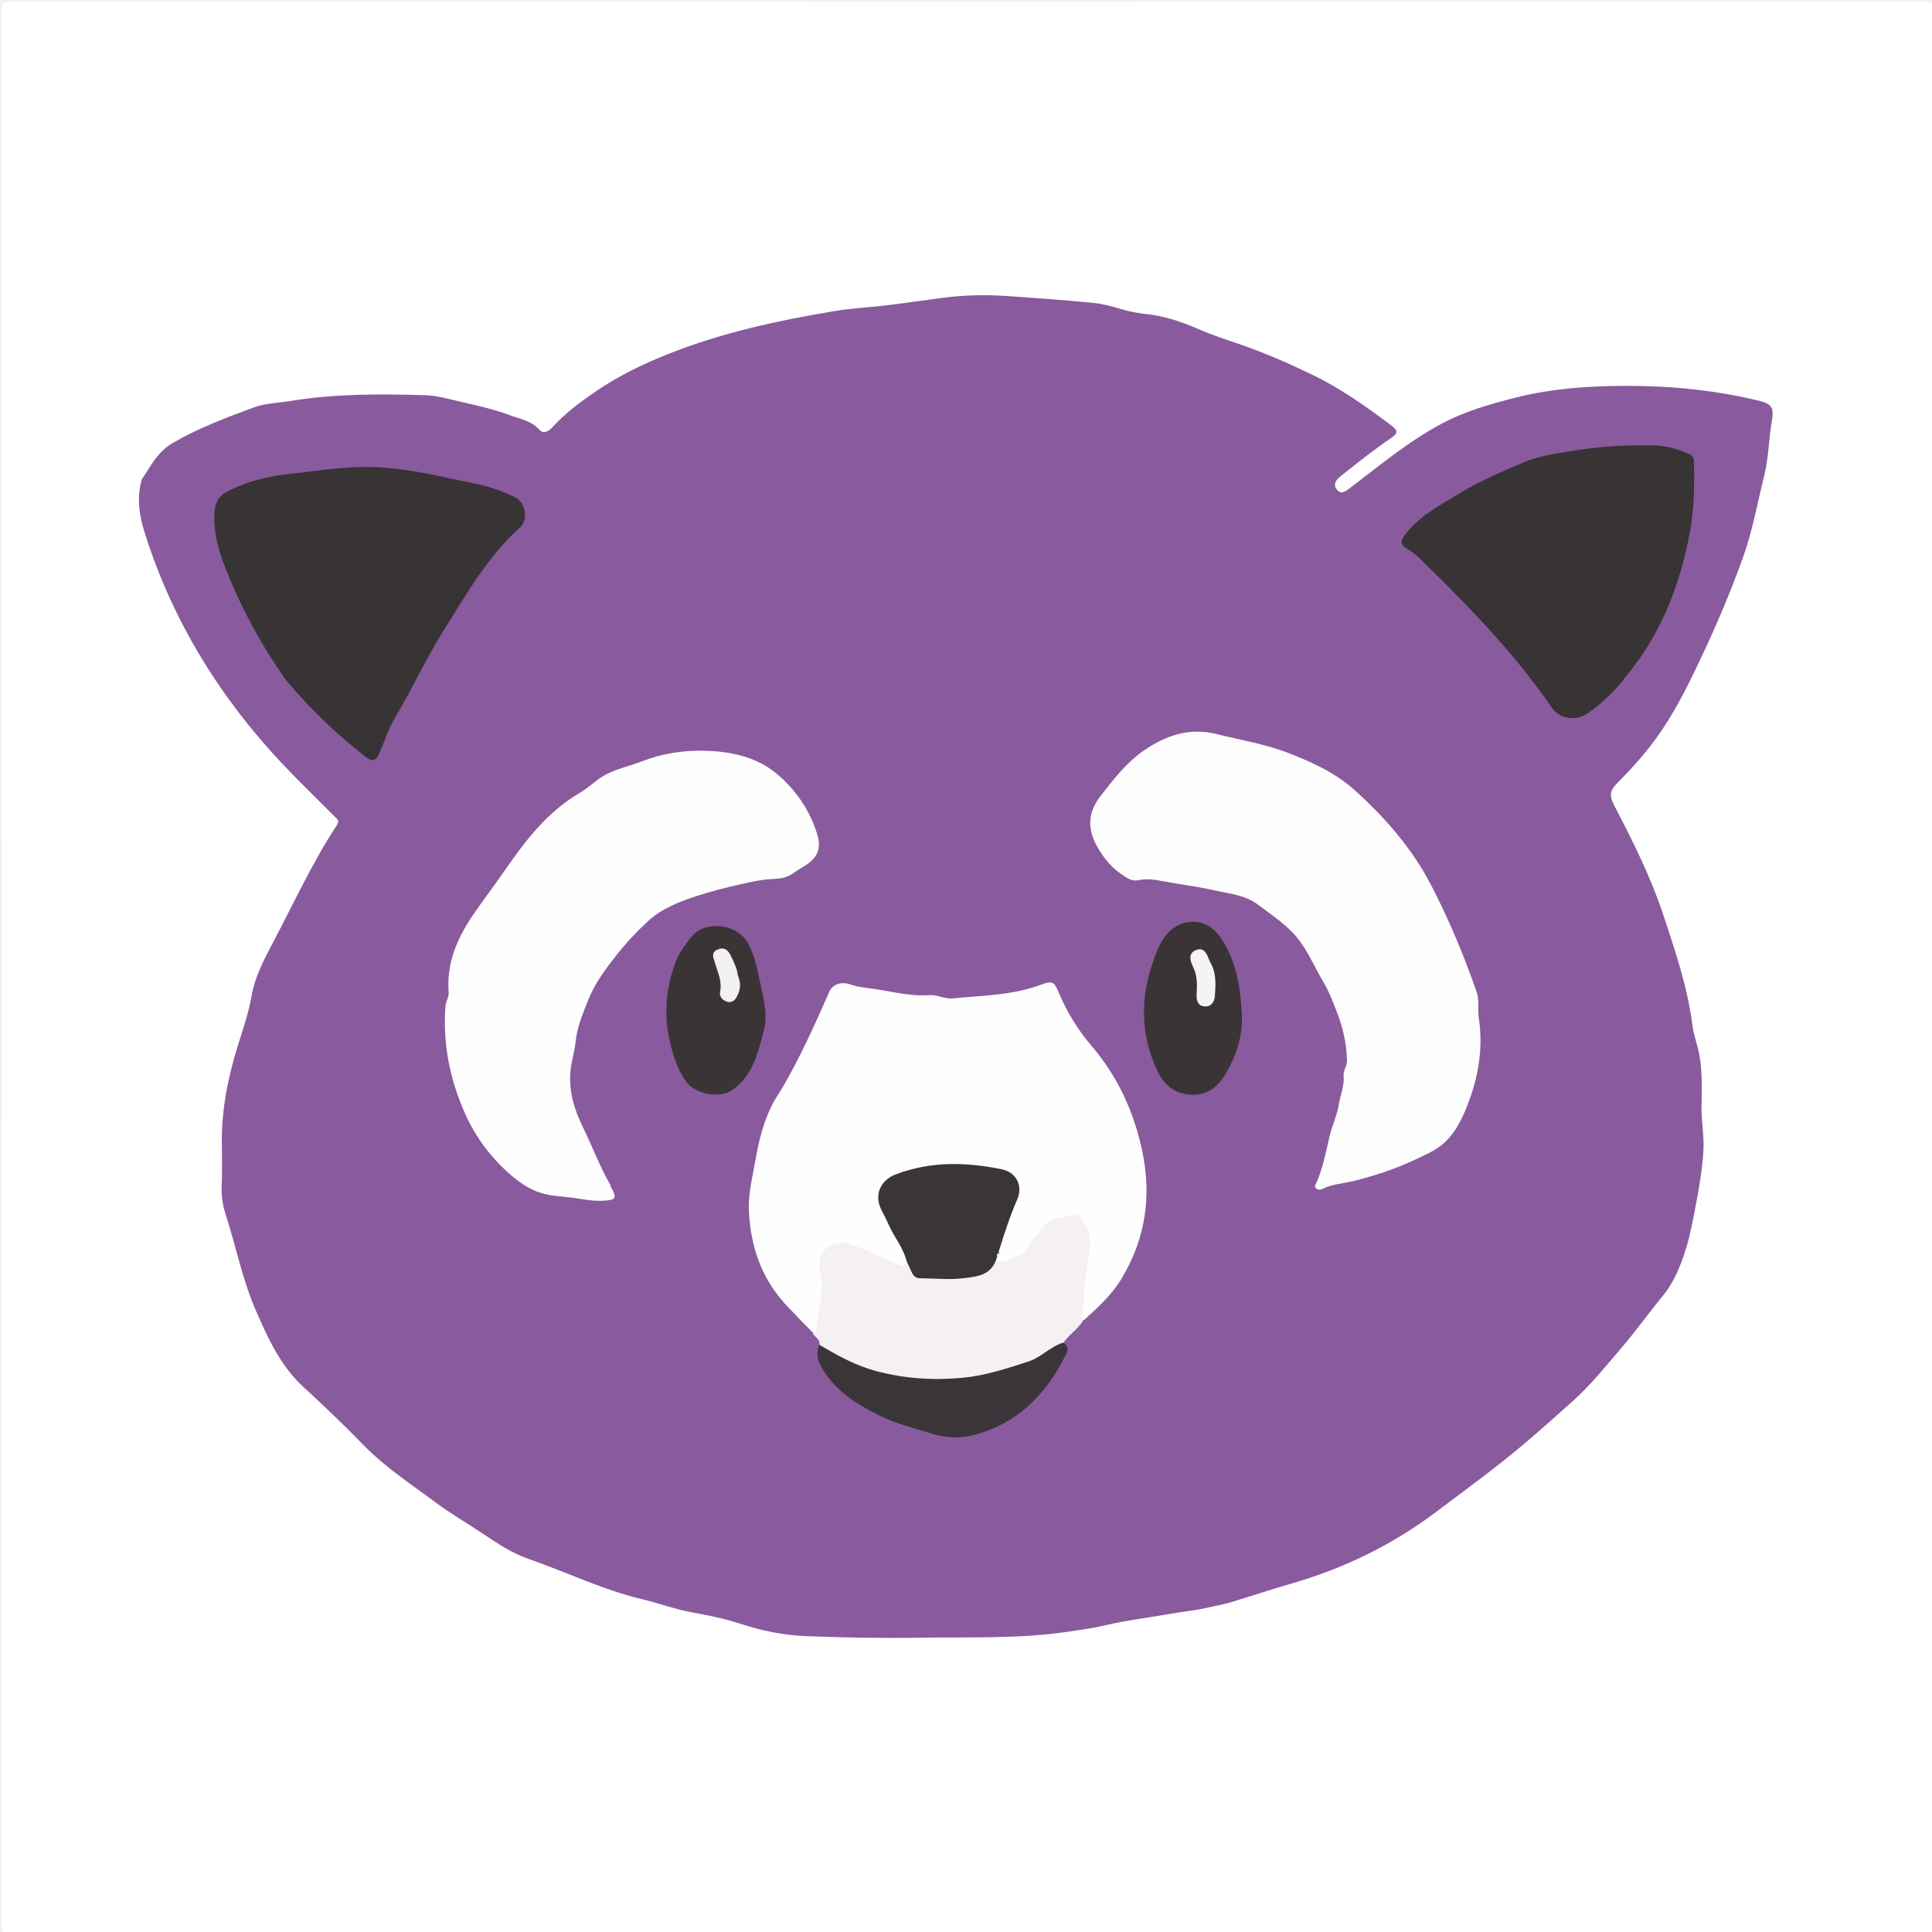
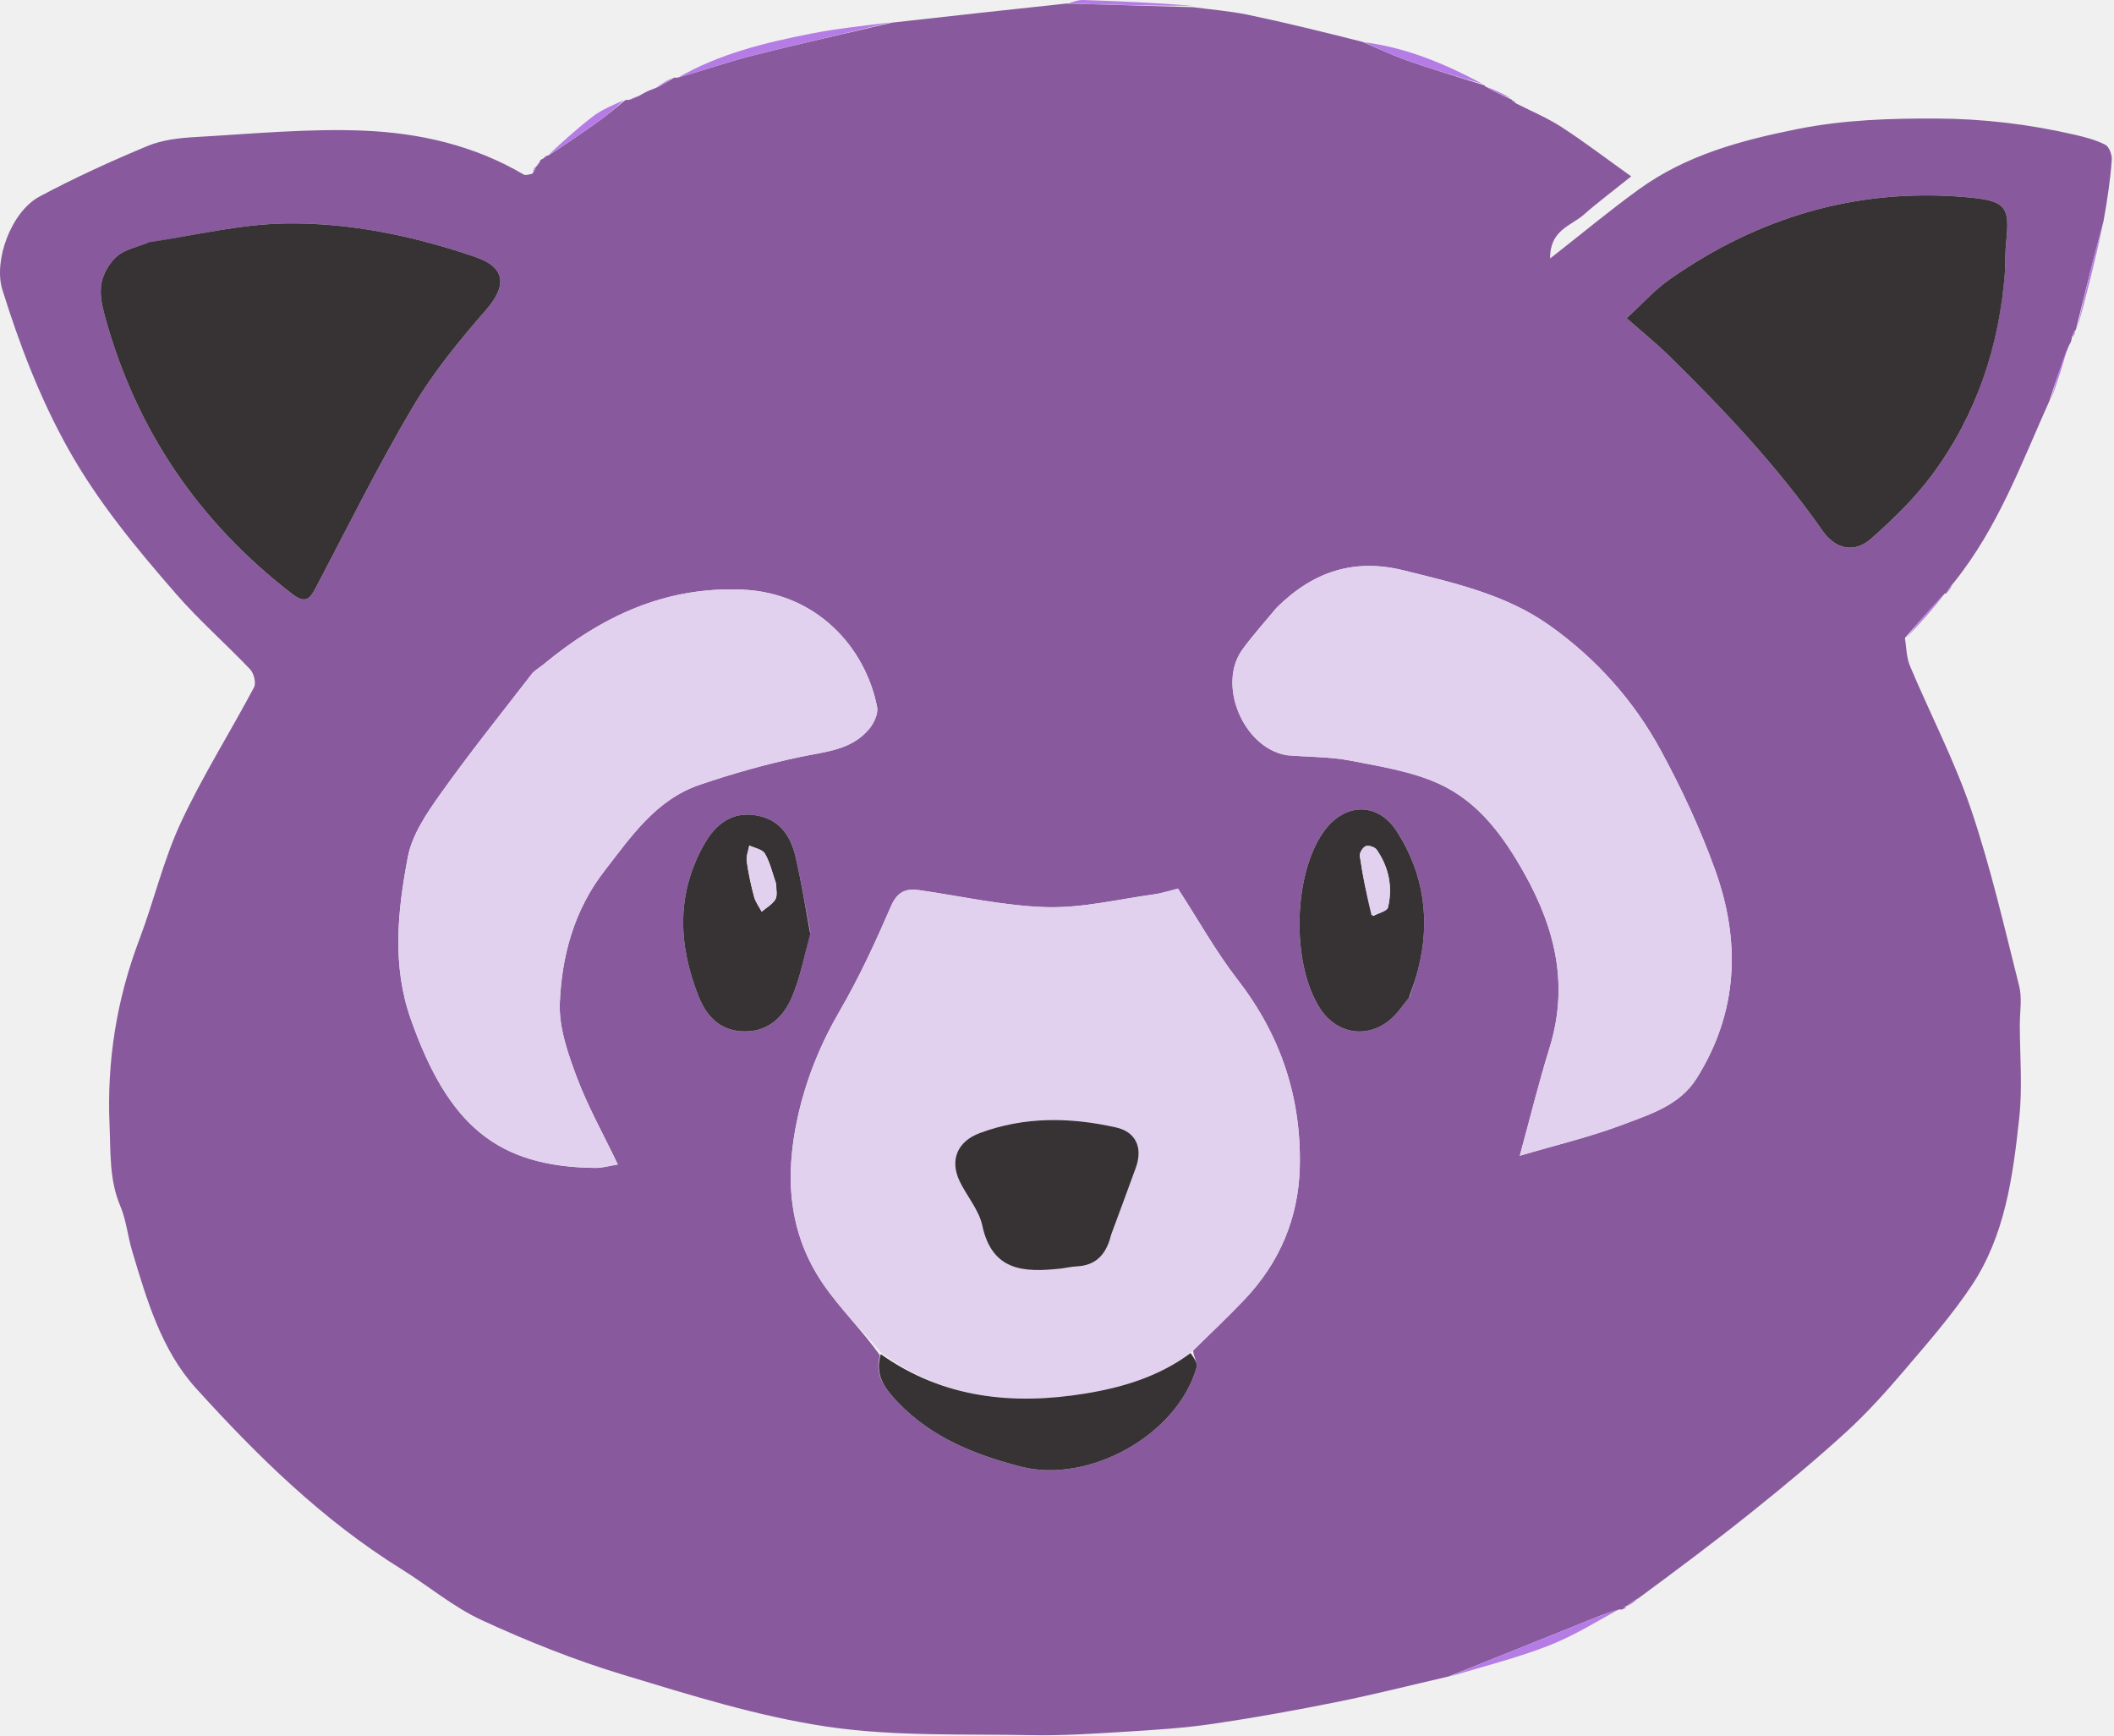
- <svg xmlns="http://www.w3.org/2000/svg" version="1.1" id="Layer_1" x="0px" y="0px" width="100%" viewBox="0 0 1080 1080" enable-background="new 0 0 1080 1080" xml:space="preserve">
-   <path fill="#FFFFFF" opacity="1" stroke="none" d=" M606,1081   C405.523,1081 205.546,1080.989 5.569,1081.086   C1.949,1081.087 0.895,1080.479 0.896,1076.57   C1.008,719.612 1.01,362.653 0.882,5.694   C0.881,1.522 1.867,0.896 5.805,0.897   C362.597,1.008 719.389,1.008 1076.182,0.899   C1080.091,0.898 1081.121,1.479 1081.119,5.68   C1080.99,362.473 1080.989,719.265 1081.123,1076.057   C1081.125,1080.439 1080.025,1081.104 1075.944,1081.101   C919.463,1080.982 762.981,1081 606,1081  z" />
-   <path fill="#895A9E" opacity="1" stroke="none" d=" M678.859,897.839   C669.663,900.127 660.647,900.98 651.757,902.54   C640.622,904.493 629.391,905.833 618.329,908.445   C611.537,910.049 604.455,911.018 597.471,912.07   C569.779,916.241 541.848,915.051 514.01,915.488   C492.873,915.819 471.703,915.412 450.575,914.612   C437.946,914.134 425.574,911.548 413.433,907.564   C404.431,904.611 394.998,902.843 385.656,901.087   C376.599,899.383 368.004,896.114 359.085,894.006   C337.116,888.814 316.828,878.844 295.611,871.506   C286.899,868.493 278.878,863.382 271.001,858.053   C261.835,851.852 252.091,846.295 243.223,839.68   C229.529,829.466 215.141,820.106 203.107,807.698   C192.266,796.52 180.954,785.775 169.5,775.219   C156.817,763.53 149.942,748.36 143.223,733.069   C135.604,715.732 132.002,697.093 126.242,679.149   C124.648,674.185 123.651,668.975 123.908,663.528   C124.301,655.214 124.048,646.868 124.004,638.535   C123.904,619.789 127.535,601.772 133.145,583.895   C135.951,574.953 139.041,566.045 140.664,556.549   C142.339,546.757 147.126,537.229 151.869,528.283   C163.785,505.806 174.312,482.555 188.335,461.233   C190.057,458.614 188.278,457.638 186.951,456.304   C178.376,447.682 169.637,439.219 161.192,430.472   C139.922,408.443 121.528,384.306 106.58,357.466   C95.86,338.217 87.222,318.219 80.702,297.209   C77.798,287.852 76.478,278.575 79.019,268.978   C79.104,268.657 79.074,268.27 79.247,268.015   C84.259,260.637 87.91,252.705 96.516,247.675   C111,239.209 126.476,233.441 142.018,227.715   C148.463,225.341 155.605,225.266 162.415,224.15   C187.379,220.059 212.606,220.152 237.795,220.932   C244.126,221.128 250.452,222.923 256.687,224.384   C266.097,226.589 275.586,228.575 284.67,231.981   C290.551,234.186 296.964,235.097 301.559,240.28   C303.683,242.675 306.548,241.257 308.518,239.094   C315.851,231.042 324.464,224.652 333.45,218.53   C345.918,210.035 359.33,203.547 373.23,198.003   C403.327,186.001 434.779,179.187 466.636,173.865   C476.421,172.23 486.285,171.821 496.057,170.622   C506.16,169.382 516.303,167.886 526.403,166.556   C538.059,165.021 549.957,164.622 561.766,165.417   C578.024,166.512 594.282,167.693 610.501,169.242   C616.023,169.769 621.537,171.167 626.853,172.818   C631.461,174.249 636.209,175.053 640.86,175.564   C651.161,176.695 660.651,179.908 670.054,184.027   C677.48,187.281 685.252,189.764 692.932,192.41   C706.934,197.234 720.462,203.121 733.788,209.581   C749.709,217.3 763.98,227.455 778.037,238.028   C781.453,240.598 781.433,242.288 777.944,244.644   C768.036,251.332 758.731,258.832 749.361,266.243   C746.593,268.432 745.057,271.012 747.439,273.818   C749.916,276.736 752.483,274.434 754.791,272.685   C771.423,260.085 787.464,246.633 806.014,236.773   C819.158,229.787 833.376,225.754 847.69,222.16   C867.633,217.154 887.991,215.758 908.51,215.698   C933.702,215.624 958.573,218.043 983.08,223.973   C990.558,225.783 991.76,227.876 990.445,235.557   C988.71,245.69 988.671,256.072 986.17,266.099   C982.434,281.075 979.729,296.426 974.589,310.909   C966.777,332.917 957.413,354.354 947.224,375.453   C940.033,390.345 932.289,404.728 922.061,417.678   C916.921,424.187 911.375,430.384 905.48,436.268   C899.465,442.273 899.233,444.275 903.017,451.535   C913.156,470.988 922.96,490.733 929.819,511.486   C936.478,531.634 943.387,551.91 946.081,573.208   C946.619,577.461 948.01,581.613 949.085,585.792   C951.899,596.723 951.296,607.88 951.161,618.98   C951.063,627.138 952.718,635.178 952.216,643.368   C951.568,653.911 949.784,664.239 947.78,674.588   C946.318,682.138 944.977,689.702 942.757,697.061   C939.796,706.883 935.948,716.594 929.487,724.43   C921.661,733.922 914.54,743.953 906.528,753.321   C897.673,763.674 889.147,774.316 879.002,783.392   C866.032,794.995 853.084,806.621 839.387,817.427   C827.438,826.854 815.176,835.851 803.035,845.003   C778.672,863.371 751.665,876.624 722.31,885.1   C711.074,888.344 699.974,892.054 688.785,895.463   C685.668,896.413 682.454,897.049 678.859,897.839  z" />
-   <path fill="#FEFEFE" opacity="1" stroke="none" d=" M438.408,728.287   C425.009,713.536 419.558,695.761 418.626,676.79   C418.178,667.665 420.57,658.338 422.176,649.191   C424.155,637.923 426.723,626.806 432.201,616.533   C433.761,613.606 435.671,610.949 437.329,608.115   C447.405,590.889 455.51,572.715 463.535,554.493   C465.298,550.491 469.802,548.356 475.495,550.354   C479.822,551.873 484.276,552.178 488.537,552.784   C498.764,554.24 508.921,557.072 519.374,556.289   C524,555.943 528.052,558.571 532.628,558.107   C549.257,556.42 566.125,556.458 582.107,550.383   C588.253,548.046 589.353,548.909 591.686,554.498   C596.277,565.495 602.468,575.654 610.165,584.639   C624.878,601.812 633.952,621.76 638.518,643.475   C643.732,668.271 640.554,692.091 627.151,714.44   C621.599,723.698 614.12,730.537 606.181,737.739   C603.247,738.916 603.203,737.033 603.473,735.367   C605.39,723.549 604.863,711.435 607.638,699.741   C609.018,693.928 607.232,688.905 604.749,683.929   C603.905,682.236 602.547,680.592 600.536,680.919   C594.716,681.866 588.46,681.774 584.269,687.153   C581.203,691.087 578.053,694.968 574.879,698.806   C570.47,704.138 564.487,706.561 557.188,705.856   C556.595,705.157 556.416,704.679 556.4,703.772   C556.686,702.429 557.469,701.685 557.597,700.281   C559.241,690.681 562.763,682.073 566.189,673.438   C571.134,660.976 568.276,655.757 554.88,654.113   C544.065,652.786 533.337,650.015 522.232,652.257   C514.895,653.738 507.572,655.245 500.551,657.786   C493.96,660.173 490.643,668.018 493.39,674.75   C495.831,680.731 498.526,686.631 502.04,692.119   C504.637,696.174 507.134,700.338 507.12,705.815   C506.107,709.448 503.736,709.235 501.508,708.111   C495.128,704.893 487.98,703.5 481.894,699.556   C478.664,697.462 474.982,696.357 471.024,696.393   C463.358,696.462 459,701.071 459.489,708.777   C459.678,711.756 460.119,714.72 460.437,717.687   C461.381,726.482 458.093,734.76 457.638,743.368   C457.555,744.94 456.683,745.806 454.638,745.203   C449.281,739.81 444.259,734.649 439.127,729.164   C438.859,728.739 438.7,728.638 438.408,728.287  z" />
-   <path fill="#FEFDFE" opacity="1" stroke="none" d=" M739.887,549.103   C735.367,541.593 732.097,533.823 727.176,526.876   C720.777,517.843 711.739,512.153 703.23,505.708   C695.967,500.206 687.099,499.603 678.647,497.671   C669.056,495.48 659.284,494.367 649.659,492.525   C644.991,491.631 640.79,491.065 636.12,492.069   C632.505,492.846 629.344,490.388 626.534,488.445   C620.716,484.421 616.323,478.776 613.045,472.716   C607.98,463.354 607.928,454.348 615.17,445.044   C622.536,435.58 629.7,426.204 639.677,419.358   C651.866,410.996 665.177,406.621 679.866,410.301   C693.335,413.675 707.071,415.851 720.194,420.928   C733.796,426.191 746.863,432.221 757.634,442.005   C774.561,457.382 789.459,474.417 800.127,495.038   C810.071,514.259 818.364,534.109 825.441,554.486   C827.041,559.091 825.936,564.328 826.685,569.312   C829.394,587.347 825.918,604.706 818.891,621.27   C816.069,627.923 812.27,634.595 806.815,639.335   C802.189,643.354 796.131,645.858 790.465,648.517   C779.583,653.623 768.217,657.308 756.514,660.236   C750.863,661.65 744.853,661.83 739.51,664.529   C738.311,665.135 736.798,665.285 735.722,664.342   C734.419,663.199 735.481,662.119 736.023,660.863   C739.549,652.699 741.203,644.019 743.184,635.39   C744.568,629.365 747.42,623.675 748.395,617.466   C749.233,612.128 751.608,607.032 751.093,601.491   C750.804,598.384 753.02,595.992 752.957,592.832   C752.761,583.018 750.555,573.815 746.935,564.688   C744.861,559.46 742.898,554.266 739.887,549.103  z" />
-   <path fill="#FEFEFE" opacity="1" stroke="none" d=" M250.715,553.684   C249.684,534.969 257.903,520.167 268.188,506.093   C274.323,497.697 280.314,489.196 286.325,480.71   C296.709,466.05 308.188,452.593 323.992,443.283   C327.44,441.252 330.702,438.521 333.965,435.997   C341.334,430.298 350.508,428.842 358.912,425.576   C370.831,420.945 383.104,419.187 395.94,419.736   C409.802,420.328 423.092,423.481 433.635,432.089   C444.53,440.985 452.735,452.806 456.903,466.592   C459.448,475.008 456.544,480.193 448.526,484.84   C446.395,486.075 444.405,487.55 442.297,488.826   C439.322,490.628 436.264,491.211 432.605,491.327   C426.115,491.533 419.61,493.009 413.23,494.474   C405.25,496.305 397.292,498.356 389.504,500.868   C379.792,504 369.927,507.91 362.543,514.673   C356.305,520.387 350.244,526.772 344.926,533.531   C338.714,541.429 332.562,549.496 328.829,558.979   C325.837,566.578 322.584,574.016 321.755,582.418   C321.233,587.714 319.481,593.001 318.929,598.371   C317.757,609.746 321.089,620.476 325.954,630.354   C331.12,640.843 335.172,651.856 340.981,662.027   C341.222,662.45 341.212,663.016 341.451,663.44   C345.072,669.879 344.397,670.875 336.877,671.217   C331.863,671.445 327.014,670.619 322.124,669.832   C315.5,668.767 308.843,668.886 302.18,666.774   C295.92,664.79 290.827,661.3 286.283,657.448   C275.096,647.965 266.254,636.412 260.155,622.882   C251.463,603.599 247.455,583.512 249.02,562.351   C249.231,559.506 251.355,557.122 250.715,553.684  z" />
-   <path fill="#383335" opacity="1" stroke="none" d=" M159.852,380.105   C145.677,360.141 134.359,338.972 125.614,316.545   C121.921,307.073 119.325,297.034 119.892,286.545   C120.185,281.131 122.218,277.209 127.301,274.627   C137.94,269.223 149.218,266.295 160.985,265.028   C174.467,263.576 187.94,261.372 201.453,261.061   C218.534,260.668 235.405,263.836 252.067,267.555   C261.906,269.751 271.98,271.117 281.375,275.063   C283.824,276.092 286.367,277.003 288.614,278.38   C293.951,281.649 295.266,290.756 290.676,294.862   C272.796,310.857 261.252,331.445 248.634,351.355   C238.499,367.348 230.705,384.583 221.047,400.818   C217.191,407.298 214.84,414.671 211.79,421.632   C210.063,425.572 207.829,425.786 204.456,423.144   C188.191,410.403 173.299,396.267 159.852,380.105  z" />
-   <path fill="#383335" opacity="1" stroke="none" d=" M905.976,381.924   C900.358,388.57 894.235,394.147 887.313,398.846   C880.933,403.177 871.899,402.031 867.559,395.704   C848.09,367.317 824.55,342.516 800.099,318.498   C795.713,314.19 791.544,309.644 786.17,306.462   C782.878,304.512 782.854,302.366 785.211,299.218   C793.352,288.345 805.129,282.31 816.295,275.565   C827.611,268.729 839.774,263.479 851.958,258.352   C860.11,254.922 868.819,253.74 877.421,252.287   C892.995,249.656 908.683,248.582 924.516,248.989   C931.519,249.169 937.811,250.936 944.075,253.736   C946.351,254.754 946.931,256.032 946.969,258.262   C947.189,271.387 947.055,284.546 944.667,297.446   C939.995,322.678 931.507,346.533 916.76,367.809   C913.457,372.573 909.693,377.018 905.976,381.924  z" />
-   <path fill="#F5F1F2" opacity="1" stroke="none" d=" M454.354,745.285   C455.094,744.869 456.47,745.115 456.463,744.237   C456.374,734.185 460.603,724.498 458.97,714.331   C458.839,713.516 458.64,712.712 458.466,711.904   C455.838,699.76 464.355,691.674 476.193,695.757   C484.763,698.713 492.886,702.96 501.222,706.602   C503.08,707.414 505.195,709.291 506.502,705.337   C508.495,705.454 509.238,707.007 509.846,708.544   C511.336,712.315 514.041,713.883 518.045,713.635   C526.326,713.122 534.63,714.36 542.936,712.572   C548.267,711.424 552.619,709.349 556.314,704.989   C560.481,706.111 571.403,702.25 573.658,698.446   C576.059,694.395 579.661,691.35 582.13,687.402   C586.537,680.356 594.262,680.568 601.057,679.24   C604.126,678.64 605.353,682.225 606.812,684.669   C611.445,692.427 608.709,700.42 607.703,708.328   C606.909,714.568 605.525,720.8 606.117,727.081   C606.47,730.818 603.414,734.139 605.624,737.932   C602.946,742.568 598.238,745.552 594.77,750.1   C594.748,751.612 593.903,752.183 593.041,752.686   C582.84,758.644 572.489,764.058 560.836,766.968   C546.389,770.576 531.886,773.451 516.989,772.292   C496.191,770.674 476.214,766.117 459.045,753.25   C458.641,752.947 458.34,752.547 458.148,751.738   C458.478,748.408 455.522,747.621 454.354,745.285  z" />
-   <path fill="#3A3437" opacity="1" stroke="none" d=" M693.928,562.972   C695.571,577.132 691.581,589.646 684.665,601.055   C680.977,607.138 675.348,611.97 667.253,611.981   C657.749,611.993 651.186,607.418 647.175,599.03   C636.31,576.307 637.522,553.576 647.163,530.81   C650.718,522.417 656.401,516.031 665.641,515.334   C675.235,514.61 681.218,521.196 685.368,529.011   C690.9,539.43 693.135,550.818 693.928,562.972  z" />
-   <path fill="#3A3437" opacity="1" stroke="none" d=" M380.007,598.918   C370.878,578.359 369.985,557.838 377.921,537.133   C379.817,532.186 383.194,528.071 386.446,523.811   C393.634,514.39 411.993,516.037 418.057,527.166   C422.5,535.318 423.779,544.315 425.767,553.154   C427.514,560.922 428.998,568.696 426.861,576.605   C423.589,588.711 421.02,600.905 409.652,609.111   C401.819,614.765 387.914,611.092 383.301,604.344   C382.178,602.702 381.211,600.953 380.007,598.918  z" />
-   <path fill="#3A3538" opacity="1" stroke="none" d=" M457.996,751.707   C468.095,757.682 478.131,763.317 489.696,766.415   C505.668,770.694 521.727,771.718 538.006,770.196   C550.746,769.005 562.878,764.986 574.993,761.07   C581.989,758.808 586.943,752.821 594.338,750.539   C596.608,752.105 597.431,753.896 596.148,756.53   C584.935,779.543 568.289,796.576 542.76,802.544   C535.448,804.253 527.453,803.596 519.665,801.076   C510.757,798.193 501.569,796.07 493.112,791.99   C480.944,786.12 469.344,779.308 461.447,767.825   C458.218,763.13 455.426,758.162 457.996,751.707  z" />
-   <path fill="#F5F1F2" opacity="1" stroke="none" d=" M438.29,728.249   C438.523,728.124 438.719,728.276 438.94,728.668   C438.7,728.865 438.462,728.738 438.29,728.249  z" />
-   <path fill="#3A3637" opacity="1" stroke="none" d=" M556.699,704.583   C553.526,712.984 546.073,713.577 539.148,714.481   C530.924,715.555 522.606,714.578 514.329,714.569   C512.003,714.566 510.674,713.259 509.756,711.397   C508.809,709.474 508.006,707.479 506.9,705.227   C504.907,697.378 499.76,691.466 496.725,684.523   C495.402,681.497 493.746,678.619 492.368,675.616   C488.676,667.566 492.33,659.691 500.752,656.48   C520.221,649.059 540.044,649.548 559.995,653.637   C568.109,655.3 571.973,662.828 568.641,670.473   C564.531,679.903 561.39,689.647 558.259,699.756   C559.226,701.212 557.929,701.687 557.436,702.729   C557.048,703.423 556.866,703.834 556.699,704.583  z" />
-   <path fill="#F5F1F2" opacity="1" stroke="none" d=" M557.597,702.907   C556.928,702.075 557.276,701.278 558.033,700.314   C558.886,701.096 559.118,702.033 557.597,702.907  z" />
-   <path fill="#F4F4F4" opacity="1" stroke="none" d=" M676.361,537.595   C680.102,543.844 679.582,550.374 679.13,556.795   C678.906,559.968 677.08,562.798 673.504,562.612   C669.867,562.422 668.767,559.741 668.93,556.221   C669.172,550.952 669.478,545.687 667.023,540.641   C665.428,537.361 663.909,533.064 668.409,531.177   C673.479,529.05 674.698,533.763 676.361,537.595  z" />
-   <path fill="#F1F1F1" opacity="1" stroke="none" d=" M412.484,545.318   C414.334,549.657 413.974,553.467 411.896,557.187   C410.618,559.475 408.777,560.824 406.172,559.89   C403.805,559.042 402.036,557.049 402.543,554.524   C403.734,548.588 401.199,543.466 399.615,538.118   C398.821,535.44 397.334,532.559 400.958,530.874   C404.586,529.188 406.978,530.898 408.51,534.243   C410.091,537.697 411.977,541.041 412.484,545.318  z" />
+ <svg xmlns="http://www.w3.org/2000/svg" width="570" height="468" viewBox="0 0 570 468" fill="none">
+   <path d="M390.616 452.026C380.599 454.335 370.626 456.866 360.553 458.895C349.443 461.133 338.276 463.156 327.065 464.804C319.378 465.934 311.583 466.431 303.818 466.907C295.226 467.433 286.604 468.031 278.011 467.859C259.636 467.492 241.032 468.246 222.967 465.557C204.287 462.776 185.968 457.01 167.806 451.508C154.892 447.597 142.234 442.537 129.971 436.883C122.213 433.306 115.468 427.573 108.138 423.019C86.965 409.866 69.347 392.549 52.81 374.284C43.539 364.044 39.548 350.448 35.619 337.264C34.424 333.255 34.029 328.947 32.419 325.135C29.435 318.071 29.855 310.761 29.538 303.405C28.794 286.144 31.431 269.535 37.555 253.37C41.504 242.946 44.055 231.922 48.731 221.863C54.555 209.333 62 197.562 68.493 185.33C69.104 184.179 68.462 181.543 67.462 180.49C60.936 173.621 53.749 167.348 47.541 160.217C36.709 147.777 26.224 135.165 18.101 120.501C10.587 106.933 5.204 92.739 0.641 78.123C-1.793 70.325 2.952 57.114 10.692 52.976C20.109 47.94 29.873 43.492 39.733 39.379C43.676 37.735 48.25 37.206 52.581 36.961C67.722 36.105 82.922 34.614 98.024 35.228C113.066 35.839 127.875 39.192 141.194 47.053C141.634 47.313 142.336 47.129 143.489 46.863C144.217 45.986 144.373 45.398 144.529 44.809C144.529 44.809 144.6 44.895 144.802 44.774C145.189 44.312 145.375 43.971 145.56 43.63C145.516 43.333 145.623 43.11 146.35 42.812C147.082 42.396 147.348 42.126 147.614 41.857C147.614 41.857 147.504 41.97 147.813 41.95C152.603 38.829 157.123 35.783 161.547 32.604C163.975 30.859 166.241 28.888 168.58 27.019C168.58 27.019 168.931 26.855 169.489 26.95C170.893 26.597 171.738 26.149 172.583 25.702C173.63 25.081 174.677 24.461 176.425 23.876C178.613 22.948 180.1 21.983 181.588 21.02C181.588 21.02 181.936 20.857 182.541 20.966C189.762 19.014 196.302 16.653 203.011 14.954C215.467 11.8 228.02 9.031 240.533 6.102C255.9 4.384 271.267 2.667 287.561 0.948C299.559 1.277 310.631 1.607 321.702 1.936C326.683 2.607 331.727 2.981 336.632 4.011C346.764 6.139 356.823 8.618 367.487 11.317C371.99 13.295 375.854 15.098 379.863 16.479C386.495 18.764 393.22 20.778 399.905 22.906C399.905 22.906 400.236 22.867 400.466 23.3C403.026 24.789 405.358 25.845 407.69 26.902C407.69 26.902 407.62 26.935 407.775 27.119C408.239 27.51 408.547 27.716 408.856 27.922C412.924 30.002 417.199 31.762 421.011 34.236C427.145 38.216 432.974 42.668 439.825 47.559C434.998 51.43 430.864 54.512 427.008 57.908C423.64 60.873 417.84 62.029 417.966 69.694C426.652 62.896 434.085 56.704 441.903 51.044C454.629 41.832 469.372 37.858 484.579 34.809C497.119 32.294 509.693 31.899 522.355 31.965C534.822 32.029 547.141 33.505 559.288 36.299C562.143 36.955 565.059 37.708 567.641 39.019C568.686 39.549 569.505 41.734 569.406 43.092C569.016 48.451 568.222 53.779 567.17 59.658C564.401 69.825 562.039 79.453 559.677 89.081C559.677 89.081 559.615 88.995 559.406 89.141C559.006 89.863 558.814 90.438 558.622 91.013C558.56 91.596 558.498 92.178 557.876 93.101C555.751 98.3 554.187 103.158 552.623 108.016C545.109 124.699 538.871 142.041 526.871 157.013C525.73 158.239 525.211 159.184 524.692 160.129C524.692 160.129 524.714 160.021 524.406 159.989C520.606 163.976 517.114 167.994 513.622 172.013C514.048 174.531 514.014 177.242 514.977 179.534C520.422 192.487 526.986 205.042 531.478 218.304C536.739 233.838 540.411 249.922 544.43 265.853C545.26 269.143 544.601 272.811 544.605 276.305C544.614 284.67 545.346 293.114 544.454 301.382C542.752 317.144 540.659 333.088 531.597 346.676C526.214 354.748 519.737 362.122 513.425 369.532C508.513 375.297 503.408 380.973 497.829 386.078C489.775 393.449 481.354 400.44 472.836 407.276C462.859 415.284 452.609 422.951 441.819 430.912C440.312 431.723 439.464 432.388 438.616 433.053C438.616 433.053 438.62 432.97 438.404 433.019C438.001 433.342 437.813 433.616 437.626 433.89C437.626 433.89 437.273 434.049 436.691 433.952C434.108 434.632 432.1 435.393 430.108 436.192C419.966 440.256 409.829 444.332 399.69 448.401C396.667 449.614 393.641 450.818 390.616 452.026ZM321.701 364.178C326.318 359.61 331.057 355.158 335.527 350.45C345.04 340.434 350.142 328.393 350.462 314.627C350.897 295.922 345.337 279.178 333.764 264.236C327.843 256.59 323.092 248.037 317.615 239.59C315.809 240.034 313.457 240.835 311.04 241.168C301.421 242.494 291.748 244.868 282.158 244.598C270.692 244.275 259.291 241.645 247.862 240.013C244.165 239.485 241.914 240.482 240.214 244.406C236.079 253.949 231.704 263.462 226.487 272.442C221.166 281.601 217.32 291.03 215.049 301.41C211.546 317.415 212.59 332.568 221.965 346.247C226.529 352.908 232.424 358.657 237.255 365.43C235.656 370.91 238.854 374.7 242.155 378.155C251.184 387.604 262.752 392.202 275.175 395.436C293.533 400.215 317.544 386.926 322.68 368.554C322.977 367.493 321.83 366.029 321.701 364.178ZM344.117 163.953C341.069 167.66 337.83 171.229 335.01 175.103C328.136 184.547 335.155 201.458 346.719 203.592C347.045 203.652 347.379 203.667 347.71 203.694C353.234 204.131 358.856 204.063 364.259 205.12C372.293 206.692 380.658 207.992 388 211.343C398.646 216.201 405.375 225.406 411.119 235.702C419.502 250.725 422.997 265.893 417.76 282.69C414.899 291.865 412.627 301.223 409.779 311.632C419.589 308.727 428.867 306.538 437.705 303.189C444.99 300.429 452.915 298.018 457.465 290.772C468.701 272.878 469.396 253.786 462.419 234.472C458.427 223.419 453.407 212.631 447.793 202.297C440.508 188.887 430.423 177.615 417.89 168.697C406.093 160.302 392.339 157.248 378.614 153.825C365.204 150.481 354.183 153.995 344.117 163.953ZM146.396 179.242C145.366 180.081 144.128 180.759 143.337 181.782C135.053 192.497 126.57 203.073 118.728 214.105C115.048 219.281 111.11 225.072 109.965 231.093C107.219 245.539 105.639 260.259 110.746 274.753C120.855 303.445 134.093 314.623 160.491 314.905C162.474 314.926 164.464 314.32 166.586 313.985C162.589 305.629 158.434 298.246 155.502 290.406C153.114 284.02 150.666 277.023 150.939 270.408C151.464 257.655 154.85 245.307 162.961 234.854C170.146 225.596 176.874 215.635 188.611 211.626C197.474 208.598 206.555 206.045 215.713 204.104C222.49 202.668 229.538 202.314 234.351 196.555C235.641 195.011 236.845 192.425 236.494 190.629C233.352 174.531 220.174 159.818 200.093 158.978C179.574 158.119 162.367 166.012 146.396 179.242ZM39.772 65.464C37.01 66.603 33.791 67.201 31.62 69.038C29.563 70.78 27.879 73.679 27.363 76.329C26.818 79.121 27.474 82.324 28.252 85.171C36.64 115.877 53.606 140.805 78.85 160.201C82.691 163.153 83.788 161.044 85.385 158.01C93.892 141.839 102.005 125.427 111.306 109.721C116.848 100.362 123.888 91.77 131.065 83.54C136.669 77.114 136.422 72.122 128.252 69.325C111.654 63.643 94.439 59.991 76.948 60.259C64.784 60.446 52.664 63.438 39.772 65.464ZM540.644 72.43C540.722 70.1 540.656 67.755 540.903 65.444C541.961 55.549 540.98 54.077 529.703 53.128C500.613 50.679 474.067 58.577 450.221 75.299C446.01 78.251 442.513 82.221 438.6 85.8C443.017 89.701 446.638 92.626 449.948 95.868C464.95 110.562 479.297 125.833 491.402 143.087C494.965 148.164 500.01 149.246 504.603 145.167C510.526 139.907 516.342 134.27 521.03 127.927C532.952 111.796 539.124 93.367 540.644 72.43ZM380.126 268.649C380.865 266.275 381.704 263.927 382.327 261.523C385.751 248.307 383.98 235.689 376.679 224.262C371.479 216.124 362.494 216.417 356.927 224.221C348.633 235.849 348.135 259.904 355.94 271.92C360.63 279.142 369.332 280.226 375.581 274.26C377.13 272.782 378.337 270.947 380.126 268.649ZM218.488 251.32C217.207 244.675 216.086 237.994 214.595 231.397C213.325 225.775 210.55 221.157 204.311 219.927C197.558 218.596 193.037 222.121 189.964 227.493C182.299 240.893 182.834 254.763 188.385 268.722C190.658 274.437 194.608 278.187 201.119 278.097C207.407 278.011 211.349 273.979 213.545 268.804C215.785 263.526 216.861 257.753 218.488 251.32Z" fill="#89599D" />
+   <path d="M240.098 6.036C228.02 9.031 215.467 11.8 203.011 14.954C196.302 16.653 189.762 19.014 182.732 20.989C193.753 14.554 206.276 11.479 218.951 9.013C225.793 7.682 232.754 6.964 240.098 6.036Z" fill="#B57CE5" />
+   <path d="M391.03 451.998C393.641 450.818 396.667 449.614 399.69 448.401C409.829 444.332 419.966 440.256 430.108 436.192C432.1 435.393 434.108 434.632 436.499 433.927C430.408 437.31 424.141 441.177 417.39 443.79C408.95 447.056 400.111 449.29 391.03 451.998Z" fill="#B57CE5" />
+   <path d="M399.693 22.603C393.22 20.778 386.495 18.764 379.863 16.479C375.854 15.098 371.99 13.295 367.876 11.392C378.996 12.823 389.413 17.065 399.693 22.603Z" fill="#B57CE5" />
+   <path d="M168.215 26.994C166.241 28.888 163.975 30.859 161.547 32.604C157.123 35.783 152.603 38.829 147.756 41.896C151.57 38.321 155.625 34.618 159.979 31.309C162.339 29.515 165.209 28.393 168.215 26.994Z" fill="#B57CE5" />
+   <path d="M560.009 88.882C562.039 79.453 564.401 69.825 567.109 60.105C565.084 69.569 562.712 79.125 560.009 88.882Z" fill="#B57CE5" />
+   <path d="M321.505 1.551C310.631 1.607 299.559 1.277 288.015 0.944C289.05 0.61 290.567 -0.044 292.063 0.002C301.814 0.306 311.56 0.761 321.505 1.551Z" fill="#B57CE5" />
+   <path d="M513.974 171.981C517.114 167.994 520.606 163.976 524.459 160.002C521.322 164.014 517.824 167.982 513.974 171.981Z" fill="#B57CE5" />
+   <path d="M552.962 107.871C554.187 103.158 555.751 98.3 557.596 93.205C556.352 97.888 554.826 102.807 552.962 107.871Z" fill="#B57CE5" />
+   <path d="M407.533 26.585C405.358 25.845 403.026 24.789 400.604 23.393C402.801 24.125 405.088 25.197 407.533 26.585Z" fill="#B57CE5" />
+   <path d="M181.236 20.994C180.1 21.983 178.613 22.948 176.749 23.914C177.877 22.934 179.381 21.951 181.236 20.994Z" fill="#B57CE5" />
+   <path d="M524.983 159.968C525.211 159.184 525.73 158.239 526.558 157.133C526.336 157.917 525.805 158.862 524.983 159.968Z" fill="#B57CE5" />
+   <path d="M438.958 433.014C439.464 432.388 440.312 431.723 441.505 431.021C440.999 431.648 440.15 432.311 438.958 433.014Z" fill="#B57CE5" />
+   <path d="M172.233 25.812C171.738 26.149 170.893 26.597 169.682 26.975C170.171 26.578 171.026 26.25 172.233 25.812Z" fill="#B57CE5" />
+   <path d="M144.244 44.957C144.373 45.398 144.217 45.986 143.8 46.759C143.679 46.331 143.819 45.718 144.244 44.957Z" fill="#B57CE5" />
+   <path d="M558.929 90.904C558.814 90.438 559.006 89.863 559.45 89.11C559.546 89.554 559.391 90.174 558.929 90.904Z" fill="#B57CE5" />
+   <path d="M145.323 43.803C145.375 43.971 145.189 44.312 144.759 44.809C144.705 44.636 144.895 44.306 145.323 43.803Z" fill="#B57CE5" />
+   <path d="M147.328 41.936C147.348 42.126 147.082 42.396 146.544 42.787C146.53 42.611 146.786 42.313 147.328 41.936Z" fill="#B57CE5" />
+   <path d="M408.711 27.671C408.547 27.716 408.239 27.51 407.758 27.084C407.913 27.05 408.24 27.235 408.711 27.671Z" fill="#B57CE5" />
+   <path d="M437.896 433.881C437.813 433.616 438.001 433.342 438.446 433.021C438.524 433.274 438.345 433.573 437.896 433.881Z" fill="#B57CE5" />
+   <path d="M237.717 364.819C232.424 358.657 226.529 352.908 221.965 346.247C212.59 332.568 211.546 317.415 215.049 301.41C217.32 291.03 221.166 281.601 226.487 272.442C231.704 263.462 236.079 253.949 240.214 244.406C241.914 240.482 244.165 239.485 247.862 240.013C259.291 241.645 270.692 244.275 282.158 244.598C291.748 244.868 301.421 242.494 311.04 241.168C313.457 240.835 315.809 240.034 317.615 239.59C323.092 248.037 327.843 256.59 333.764 264.236C345.337 279.178 350.897 295.922 350.462 314.627C350.142 328.393 345.04 340.434 335.527 350.45C331.057 355.158 326.318 359.61 321.187 364.54C312.427 371.213 302.622 374.106 292.775 375.723C273.259 378.929 254.357 377.075 237.717 364.819ZM299.728 332.527C301.911 326.629 304.136 320.746 306.265 314.829C308.197 309.461 306.264 305.195 300.939 303.999C288.589 301.226 276.277 301.015 264.186 305.508C258.154 307.749 255.976 312.783 258.79 318.586C260.733 322.592 263.956 326.25 264.854 330.439C267.508 342.822 276.179 343.104 285.877 342.062C287.356 341.903 288.819 341.534 290.299 341.464C295.614 341.214 298.331 338.128 299.728 332.527Z" fill="#E1D1EE" />
+   <path d="M344.369 163.7C354.183 153.995 365.204 150.481 378.614 153.825C392.339 157.248 406.093 160.302 417.89 168.697C430.423 177.615 440.508 188.887 447.793 202.297C453.407 212.631 458.427 223.419 462.419 234.472C469.396 253.786 468.701 272.878 457.465 290.772C452.915 298.018 444.99 300.429 437.705 303.189C428.867 306.538 419.589 308.727 409.779 311.632C412.627 301.223 414.899 291.865 417.76 282.69C422.997 265.893 419.502 250.725 411.119 235.702C405.375 225.406 398.646 216.201 388 211.343C380.658 207.992 372.293 206.692 364.259 205.12C358.856 204.063 353.234 204.131 347.71 203.694C347.379 203.667 347.045 203.652 346.719 203.592C335.155 201.458 328.136 184.547 335.01 175.103C337.83 171.229 341.069 167.66 344.369 163.7Z" fill="#E1D1EE" />
+   <path d="M146.707 179.069C162.367 166.012 179.574 158.119 200.093 158.978C220.174 159.818 233.352 174.531 236.494 190.629C236.845 192.425 235.641 195.011 234.351 196.555C229.538 202.314 222.49 202.668 215.713 204.104C206.555 206.045 197.474 208.598 188.611 211.626C176.874 215.635 170.146 225.596 162.961 234.854C154.85 245.307 151.464 257.655 150.939 270.408C150.666 277.023 153.114 284.02 155.502 290.406C158.434 298.246 162.589 305.629 166.586 313.985C164.464 314.32 162.474 314.926 160.491 314.905C134.093 314.623 120.855 303.445 110.746 274.753C105.639 260.259 107.219 245.539 109.965 231.093C111.11 225.072 115.048 219.281 118.728 214.105C126.57 203.073 135.053 192.497 143.337 181.782C144.128 180.759 145.366 180.081 146.707 179.069Z" fill="#E2D1EE" />
+   <path d="M40.148 65.32C52.664 63.438 64.784 60.446 76.948 60.259C94.439 59.991 111.654 63.643 128.252 69.325C136.422 72.122 136.669 77.114 131.065 83.54C123.888 91.77 116.848 100.362 111.306 109.721C102.005 125.427 93.892 141.839 85.385 158.01C83.788 161.044 82.691 163.153 78.85 160.201C53.606 140.805 36.64 115.877 28.252 85.171C27.474 82.324 26.818 79.121 27.363 76.329C27.879 73.679 29.563 70.78 31.62 69.038C33.791 67.201 37.01 66.603 40.148 65.32Z" fill="#373234" />
+   <path d="M540.632 72.902C539.124 93.367 532.952 111.796 521.03 127.927C516.342 134.27 510.526 139.907 504.603 145.167C500.01 149.246 494.965 148.164 491.402 143.087C479.297 125.833 464.95 110.562 449.948 95.868C446.638 92.626 443.017 89.701 438.6 85.8C442.513 82.221 446.01 78.251 450.221 75.299C474.067 58.577 500.613 50.679 529.703 53.128C540.98 54.077 541.961 55.549 540.903 65.444C540.656 67.755 540.722 70.1 540.632 72.902Z" fill="#373234" />
+   <path d="M379.914 268.962C378.337 270.947 377.13 272.782 375.581 274.26C369.332 280.226 360.63 279.142 355.94 271.92C348.135 259.904 348.633 235.849 356.927 224.221C362.494 216.417 371.479 216.124 376.679 224.262C383.98 235.689 385.751 248.307 382.327 261.523C381.704 263.927 380.865 266.275 379.914 268.962ZM370.2 247.03C371.605 246.249 373.998 245.704 374.249 244.649C375.565 239.124 374.454 233.814 371.209 229.119C370.713 228.401 369.056 227.853 368.275 228.141C367.483 228.434 366.527 229.946 366.647 230.778C367.418 236.076 368.466 241.333 370.2 247.03Z" fill="#373234" />
+   <path d="M218.467 251.758C216.861 257.753 215.785 263.526 213.545 268.804C211.349 273.979 207.407 278.011 201.119 278.097C194.608 278.187 190.658 274.437 188.385 268.722C182.834 254.763 182.299 240.893 189.964 227.493C193.037 222.121 197.558 218.596 204.311 219.927C210.55 221.157 213.325 225.775 214.595 231.397C216.086 237.994 217.207 244.675 218.467 251.758ZM209.161 237.952C208.234 235.329 207.623 232.523 206.247 230.162C205.573 229.005 203.481 228.675 202.03 227.97C201.777 229.387 201.159 230.854 201.344 232.212C201.784 235.44 202.483 238.649 203.324 241.8C203.704 243.222 204.671 244.486 205.372 245.822C206.625 244.758 208.186 243.889 209.029 242.564C209.647 241.592 209.322 240.02 209.161 237.952Z" fill="#373234" />
+   <path d="M237.486 365.124C254.357 377.075 273.259 378.929 292.775 375.723C302.622 374.106 312.427 371.213 321.013 364.828C321.83 366.029 322.977 367.493 322.68 368.554C317.544 386.926 293.533 400.215 275.175 395.436C262.752 392.202 251.184 387.604 242.155 378.155C238.854 374.7 235.656 370.91 237.486 365.124Z" fill="#373234" />
+   <path d="M299.608 332.893C298.331 338.128 295.614 341.214 290.299 341.464C288.819 341.534 287.356 341.903 285.877 342.062C276.179 343.104 267.508 342.822 264.854 330.439C263.956 326.25 260.733 322.592 258.79 318.586C255.976 312.783 258.154 307.749 264.186 305.508C276.277 301.015 288.589 301.226 300.939 303.999C306.264 305.195 308.197 309.461 306.265 314.829C304.136 320.746 301.911 326.629 299.608 332.893Z" fill="#373234" />
+   <path d="M369.811 246.817C368.465 241.333 367.418 236.076 366.647 230.778C366.527 229.946 367.483 228.434 368.275 228.141C369.056 227.853 370.713 228.401 371.209 229.119C374.454 233.814 375.565 239.124 374.249 244.649C373.998 245.704 371.605 246.249 369.811 246.817Z" fill="#E2D1EE" />
+   <path d="M209.289 238.334C209.322 240.02 209.647 241.592 209.029 242.564C208.186 243.889 206.625 244.758 205.372 245.822C204.671 244.486 203.704 243.222 203.324 241.8C202.483 238.649 201.784 235.44 201.344 232.212C201.159 230.854 201.777 229.387 202.03 227.97C203.481 228.675 205.573 229.005 206.247 230.162C207.623 232.523 208.234 235.329 209.289 238.334Z" fill="#E2D1EE" />
</svg>
